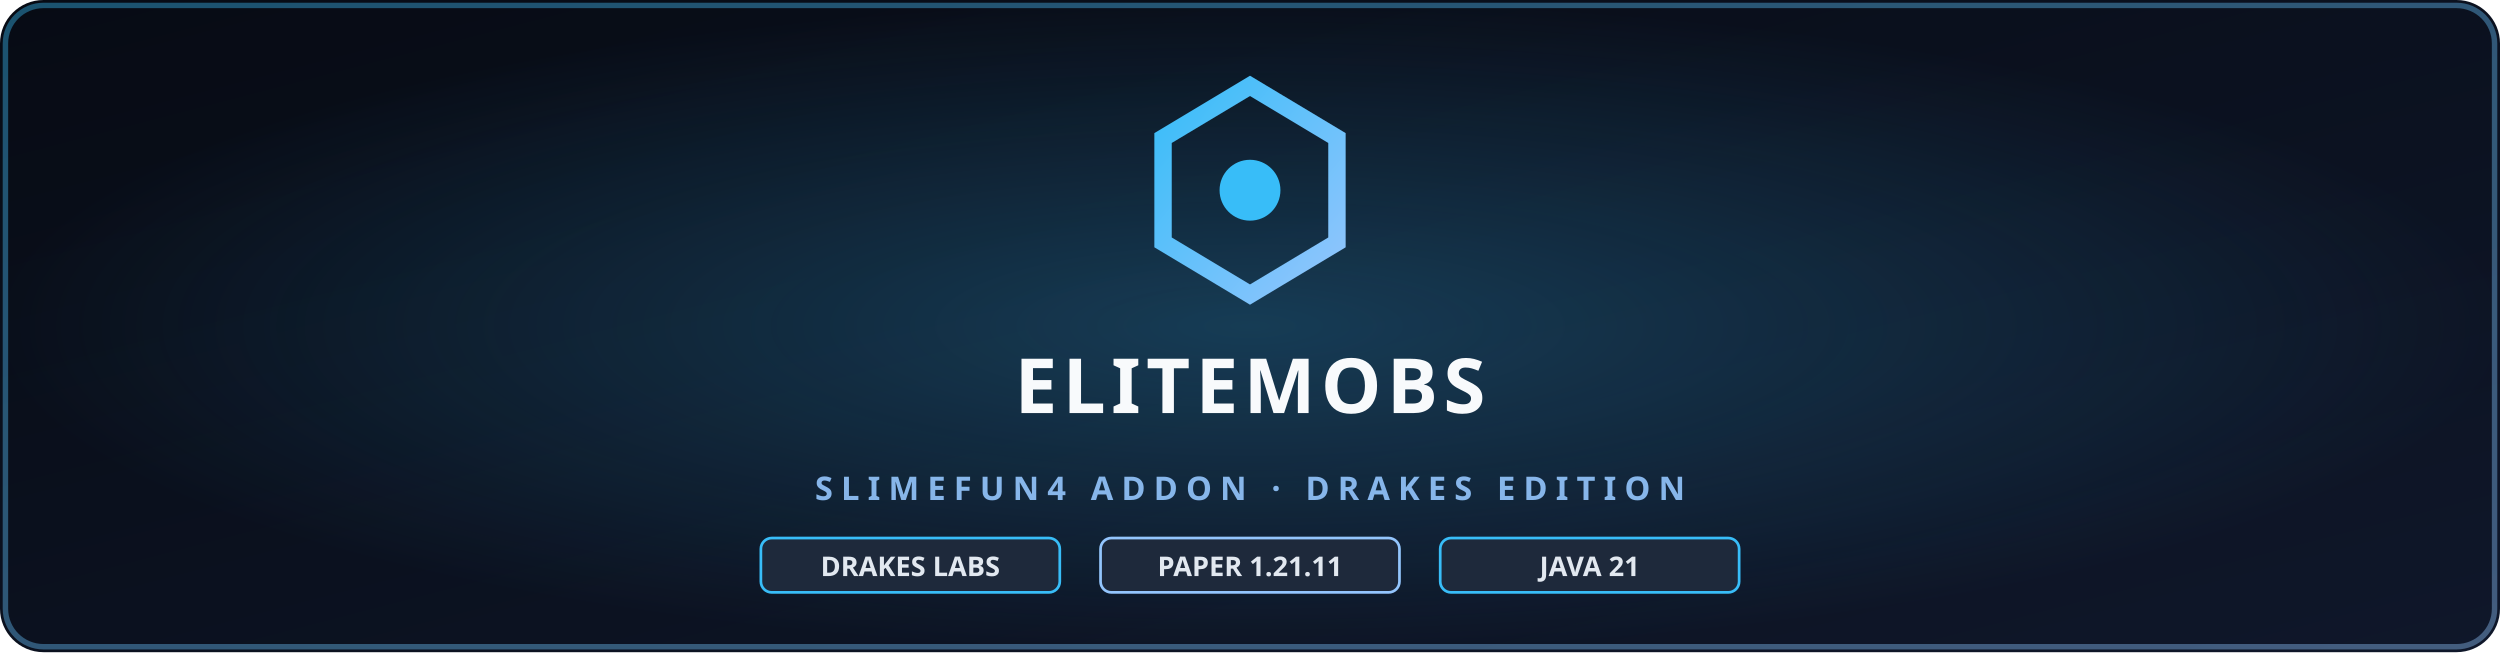
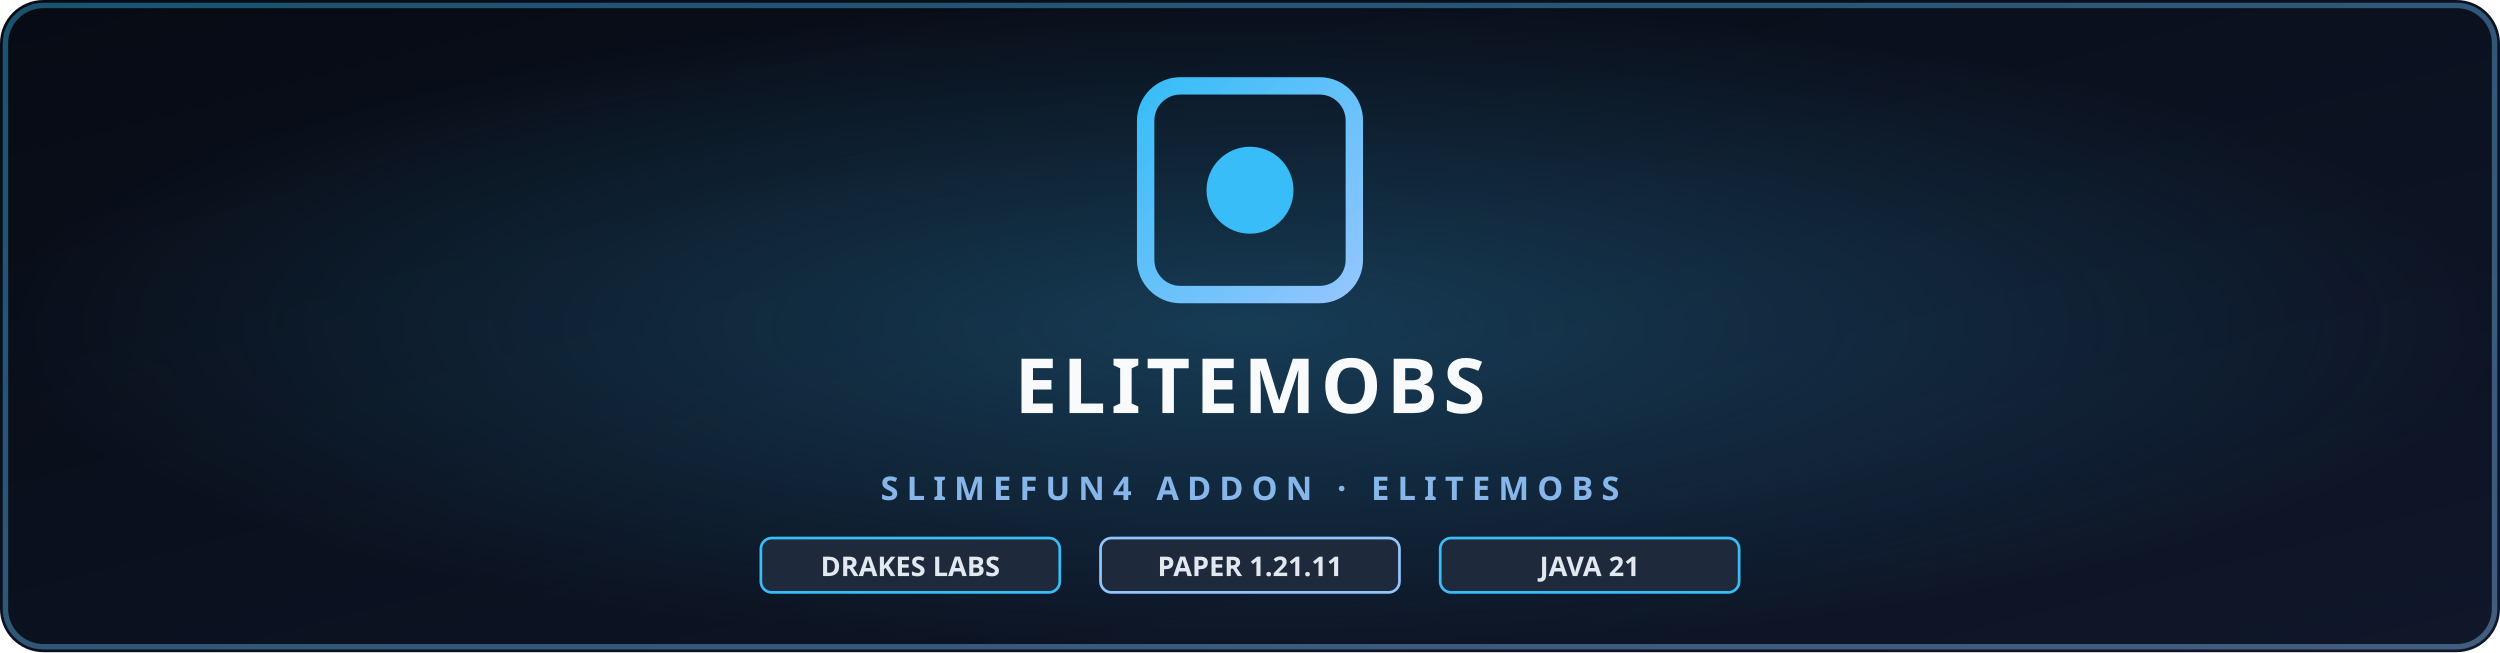
<svg xmlns="http://www.w3.org/2000/svg" viewBox="0 0 920 240" width="920" height="240" role="img" aria-label="EliteMobs Banner">
  <defs>
    <linearGradient id="bFondo" x1="0" y1="0" x2="1" y2="1">
      <stop offset="0%" stop-color="#070B14" />
      <stop offset="100%" stop-color="#0F172A" />
    </linearGradient>
    <linearGradient id="acG" x1="0" y1="0" x2="1" y2="1">
      <stop offset="0%" stop-color="#38BDF8" />
      <stop offset="100%" stop-color="#93C5FD" />
    </linearGradient>
    <radialGradient id="bHalo" cx="50%" cy="50%" r="50%">
      <stop offset="0%" stop-color="#38BDF8" stop-opacity="0.25" />
      <stop offset="100%" stop-color="#38BDF8" stop-opacity="0" />
    </radialGradient>
  </defs>
  <rect width="920" height="240" rx="16" fill="url(#bFondo)" />
  <rect width="920" height="240" rx="16" fill="url(#bHalo)" />
  <rect x="2" y="2" width="916" height="236" rx="14" fill="none" stroke="url(#acG)" stroke-width="2" opacity="0.4" />
  <g transform="translate(460,70) scale(1.6)">
-     <polygon points="0,-24 20,-12 20,12 0,24 -20,12 -20,-12" fill="none" stroke="url(#acG)" stroke-width="4" />
-     <circle cx="0" cy="0" r="7" fill="#38BDF8" />
+     <rect x="-24" y="-24" width="48" height="48" rx="8" fill="none" stroke="url(#acG)" stroke-width="4" />
+     <circle cx="0" cy="0" r="10" fill="#38BDF8" />
  </g>
  <text x="460" y="152" text-anchor="middle" font-family="'Segoe UI', system-ui, -apple-system, sans-serif" font-weight="900" font-size="28" fill="#F8FAFC" letter-spacing="2">
    ELITEMOBS
  </text>
  <text x="460" y="184" text-anchor="middle" font-family="'Segoe UI', system-ui, -apple-system, sans-serif" font-weight="700" font-size="12" fill="#93C5FD" letter-spacing="3" opacity="0.9">
-     SLIMEFUN4 ADDON · DRAKES EDITION
+     SLIMEFUN4 ADDON · ELITEMOBS
  </text>
  <g transform="translate(460, 210)">
    <rect x="-180" y="-12" width="110" height="20" rx="4" fill="#1E293B" stroke="#38BDF8" stroke-width="1" />
    <text x="-125" y="2" text-anchor="middle" font-family="sans-serif" font-size="10" font-weight="700" fill="#E2E8F0">DRAKES LABS</text>
    <rect x="-55" y="-12" width="110" height="20" rx="4" fill="#1E293B" stroke="#93C5FD" stroke-width="1" />
    <text x="0" y="2" text-anchor="middle" font-family="sans-serif" font-size="10" font-weight="700" fill="#E2E8F0">PAPER 1.21.11</text>
    <rect x="70" y="-12" width="110" height="20" rx="4" fill="#1E293B" stroke="#38BDF8" stroke-width="1" />
    <text x="125" y="2" text-anchor="middle" font-family="sans-serif" font-size="10" font-weight="700" fill="#E2E8F0">JAVA 21</text>
  </g>
</svg>
